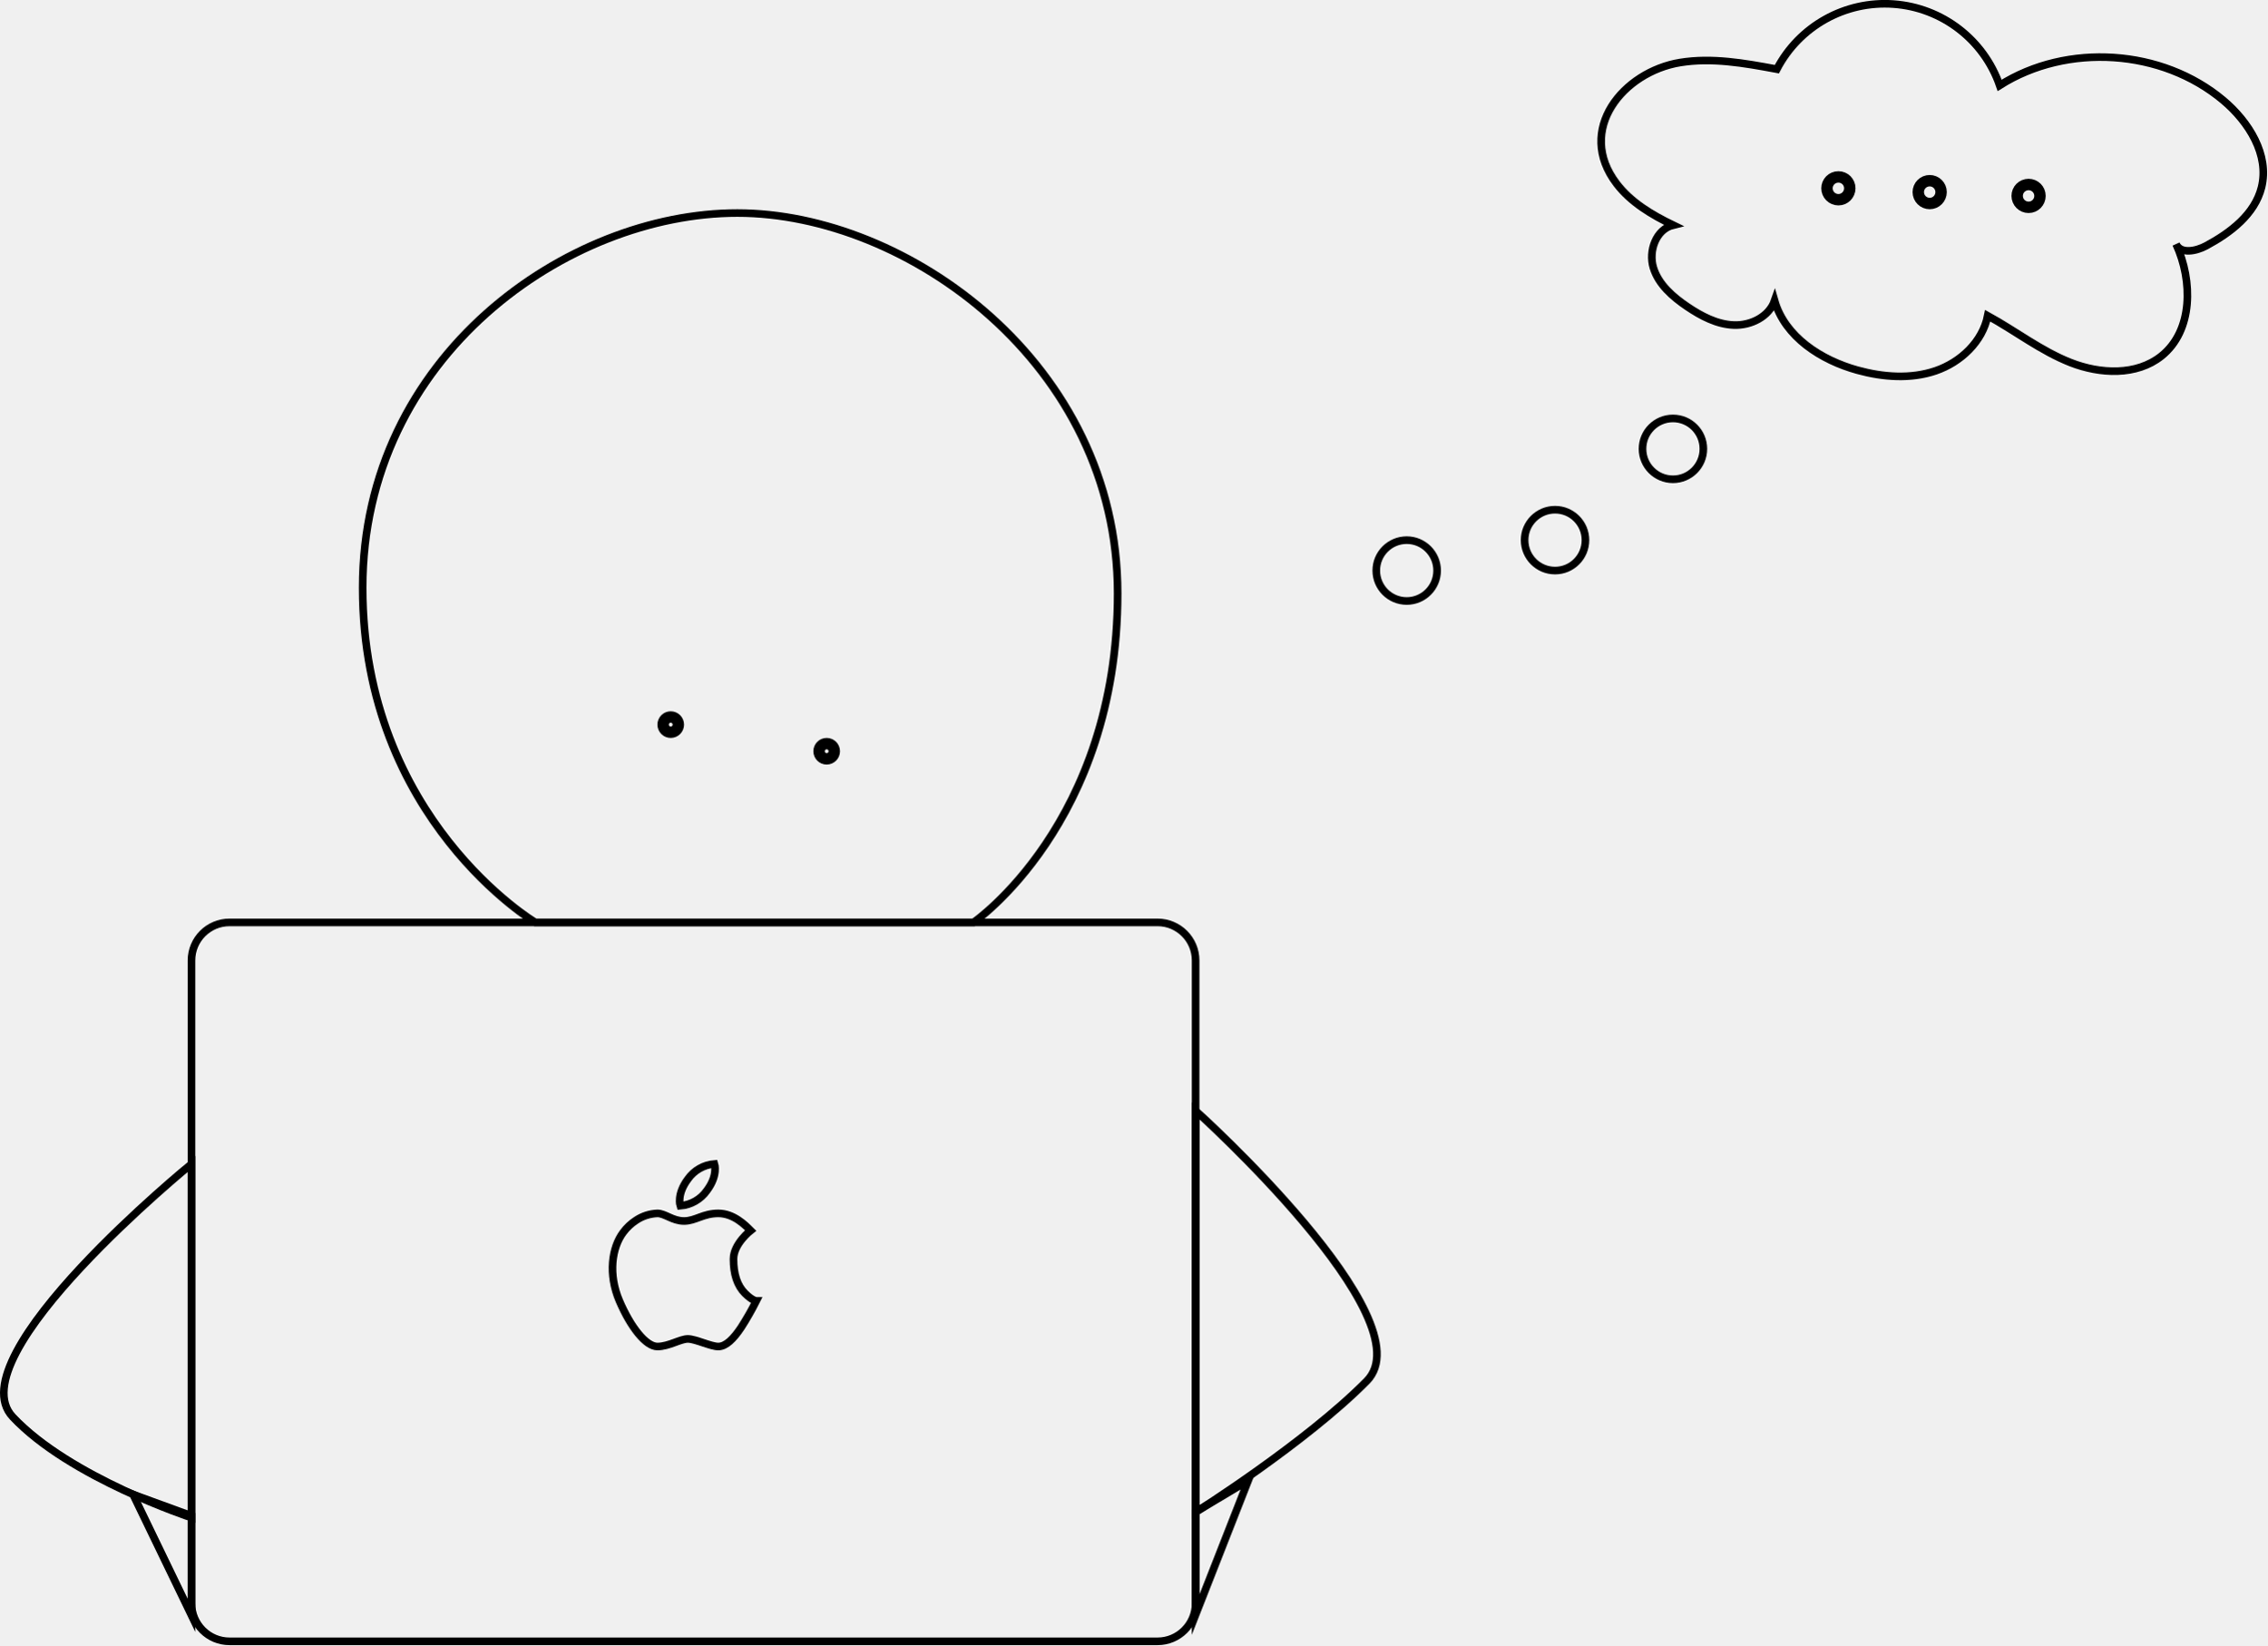
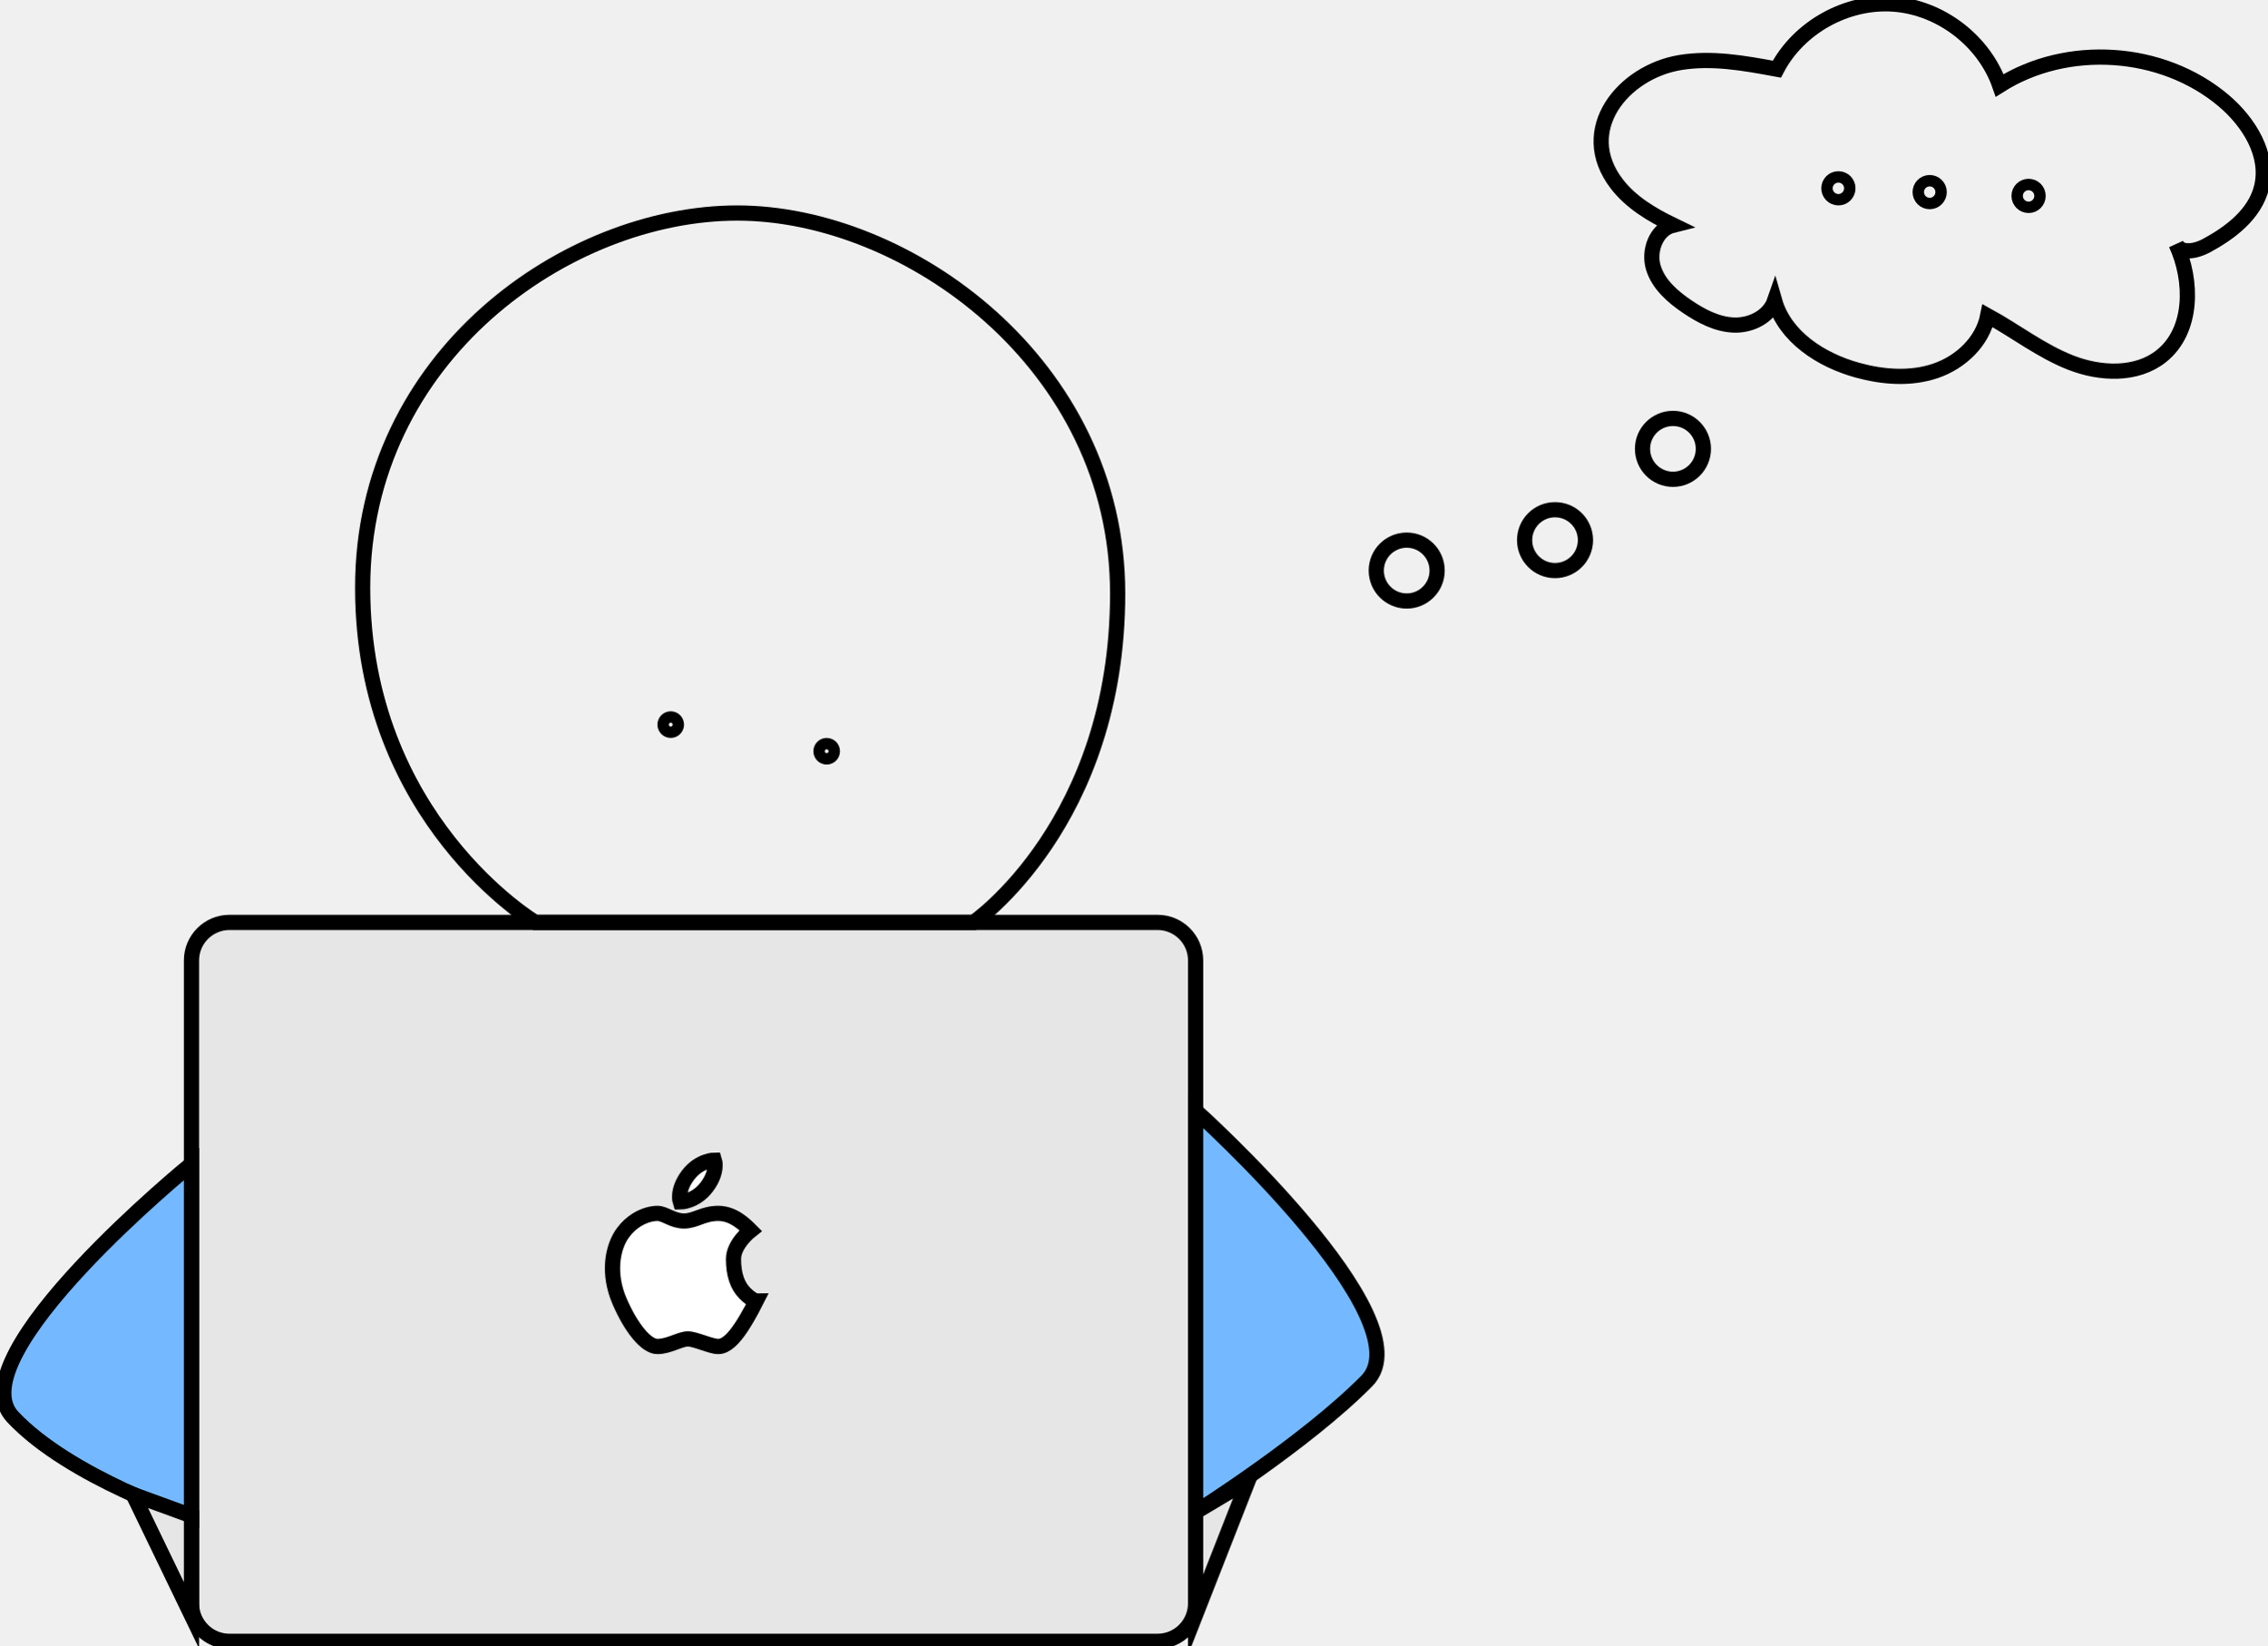
- <svg xmlns="http://www.w3.org/2000/svg" id="Layer_2" data-name="Layer 2" viewBox="0 0 596.044 432.5">
-   <defs>
-     <style>.cls-1,.cls-2,.cls-3{fill:none;stroke:#000;stroke-miterlimit:10;}.cls-1{stroke-width:2px;}.cls-2{stroke-width:4px;}.cls-3{stroke-width:6px;}</style>
-   </defs>
-   <path class="cls-1" d="M187.841,306a9.458,9.458,0,0,0-7,4c-3,4-2,7-2,7a9.458,9.458,0,0,0,7-4C188.841,309,187.841,306,187.841,306Z" />
-   <path class="cls-1" d="M197.341,323.5s-4.5,3.5-4.5,7.5,1,7,3,9,3,2,3,2a77.62,77.62,0,0,1-4,7c-2,3-4,5-6,5s-6-2-8-2-5,2-8,2-7-5-10-12-2-14,1-18a13.06,13.06,0,0,1,3.414-3.2,10.864,10.864,0,0,1,5.586-1.8c2,0,4,2,7,2s5-2,9-2S195.841,322,197.341,323.5Z" />
-   <rect class="cls-1" x="50.341" y="242.5" width="264" height="189" rx="10" ry="10" />
-   <path class="cls-1" d="M50.341,306s-62,50.5-47,66.5,47,26.483,47,26.483Z" />
-   <path class="cls-1" d="M314.341,292s61,54.862,45,71.066-45,34.481-45,34.481Z" />
-   <polygon class="cls-1" points="34.98 392.891 50.341 424.669 50.341 398.5 34.98 392.891" />
-   <polygon class="cls-1" points="314.341 424.5 328.169 389.238 314.341 397.5 314.341 424.5" />
-   <path class="cls-1" d="M95.341,154.5c0-61,54-98.5,98.5-98.5s100,39.5,100,100-37.889,86.5-37.889,86.5H140.739S95.341,215.5,95.341,154.5Z" />
-   <circle class="cls-2" cx="176.341" cy="190.5" r="1.5" />
-   <circle class="cls-2" cx="217.341" cy="197.5" r="1.5" />
-   <circle class="cls-1" cx="369.841" cy="150" r="8" />
-   <circle class="cls-1" cx="408.841" cy="142" r="8" />
-   <circle class="cls-1" cx="439.841" cy="118" r="8" />
-   <circle class="cls-3" cx="483.341" cy="49.5" r="1.5" />
-   <circle class="cls-3" cx="507.341" cy="50.5" r="1.5" />
-   <circle class="cls-3" cx="533.341" cy="51.5" r="1.5" />
-   <path class="cls-1" d="M466.817,18.124l.342.064a32,32,0,0,1,58.584,4.259c17.744-11.253,42.7-9.583,58.788,3.935,6.725,5.651,12.172,14.351,10.047,22.874-1.761,7.059-8.161,11.93-14.572,15.368-2.622,1.407-6.675,2.246-7.9-.466,4.472,9.694,4.5,22.782-3.846,29.443-6.53,5.214-16.084,4.771-23.863,1.719S529.926,87.02,522.6,83c-1.362,6.82-7.109,12.231-13.691,14.477s-13.848,1.693-20.552-.158c-9.552-2.636-19.06-8.738-21.788-18.264-1.462,4.208-6.26,6.561-10.712,6.395s-8.576-2.348-12.266-4.845c-3.817-2.582-7.546-5.818-8.893-10.225s.714-10.1,5.189-11.2c-5.574-2.7-11.083-5.958-14.843-10.877-10.847-14.19,1.736-29.412,16.7-31.87C450.057,15.07,458.535,16.579,466.817,18.124Z" />
+ <svg xmlns="http://www.w3.org/2000/svg" version="1.1" id="Layer_2" x="0px" y="0px" viewBox="0 0 596.044 432.5" style="enable-background:new 0 0 596.044 432.5;" xml:space="preserve">
+   <style type="text/css">
+ 	.st0{fill:#E6E6E6;stroke:#000000;stroke-width:4;stroke-miterlimit:10;}
+ 	.st1{fill:#74B9FF;stroke:#000000;stroke-width:4;stroke-miterlimit:10;}
+ 	.st2{fill:none;stroke:#000000;stroke-width:4;stroke-miterlimit:10;}
+ 	.st3{fill:none;stroke:#000000;stroke-width:6;stroke-miterlimit:10;}
+ 	.st4{fill:#FFFFFF;stroke:#000000;stroke-width:4;stroke-miterlimit:10;}
+ </style>
+   <path class="st0" d="M304.341,431.5h-244c-5.523,0-10-4.477-10-10v-169c0-5.523,4.477-10,10-10h244c5.523,0,10,4.477,10,10v169  C314.341,427.022,309.864,431.5,304.341,431.5z" />
+   <path class="st1" d="M50.341,306c0,0-62,50.5-47,66.5s47,26.483,47,26.483V306z" />
+   <path class="st1" d="M314.341,292c0,0,61,54.862,45,71.066s-45,34.482-45,34.482V292z" />
+   <polygon class="st0" points="34.98,392.891 50.341,424.669 50.341,398.5 " />
+   <polygon class="st0" points="314.341,424.5 328.169,389.238 314.341,397.5 " />
+   <path class="st2" d="M95.341,154.5c0-61,54-98.5,98.5-98.5s100,39.5,100,100s-37.888,86.5-37.888,86.5H140.739  C140.739,242.5,95.341,215.5,95.341,154.5z" />
+   <circle class="st2" cx="176.341" cy="190.5" r="1.5" />
+   <circle class="st2" cx="217.341" cy="197.5" r="1.5" />
+   <circle class="st2" cx="369.841" cy="150" r="8" />
+   <circle class="st2" cx="408.841" cy="142" r="8" />
+   <circle class="st2" cx="439.841" cy="118" r="8" />
+   <circle class="st3" cx="483.341" cy="49.5" r="1.5" />
+   <circle class="st3" cx="507.341" cy="50.5" r="1.5" />
+   <circle class="st3" cx="533.341" cy="51.5" r="1.5" />
+   <path class="st2" d="M466.817,18.124c0.114,0.021,0.228,0.043,0.342,0.064c5.737-10.992,18.324-18.01,30.691-17.111  s23.807,9.663,27.894,21.369c17.743-11.253,42.702-9.582,58.787,3.935c6.725,5.652,12.173,14.351,10.047,22.875  c-1.76,7.059-8.161,11.929-14.571,15.368c-2.623,1.407-6.675,2.246-7.901-0.466c4.472,9.694,4.497,22.781-3.846,29.443  c-6.53,5.214-16.083,4.771-23.863,1.719c-7.779-3.051-14.47-8.3-21.796-12.319c-1.362,6.82-7.109,12.231-13.691,14.477  c-6.582,2.246-13.847,1.692-20.552-0.158c-9.552-2.636-19.06-8.738-21.788-18.264c-1.461,4.209-6.26,6.561-10.712,6.395  c-4.452-0.167-8.576-2.348-12.266-4.844c-3.816-2.582-7.546-5.818-8.893-10.225c-1.347-4.407,0.714-10.098,5.189-11.199  c-5.574-2.697-11.083-5.958-14.843-10.877c-10.847-14.19,1.736-29.412,16.704-31.871C450.057,15.07,458.535,16.579,466.817,18.124z" />
+   <path class="st4" d="M187.841,305c0,0-4,0-7,4s-2,7-2,7s4,0,7-4S187.841,305,187.841,305z" />
+   <path class="st4" d="M197.341,323.5c0,0-4.5,3.5-4.5,7.5s1,7,3,9s3,2,3,2s-2,4-4,7s-4,5-6,5s-6-2-8-2s-5,2-8,2s-7-5-10-12  s-2-14,1-18c1.058-1.41,2.239-2.447,3.414-3.199c2.158-1.381,4.291-1.801,5.586-1.801c2,0,4,2,7,2s5-2,9-2  S195.841,322,197.341,323.5z" />
</svg>
